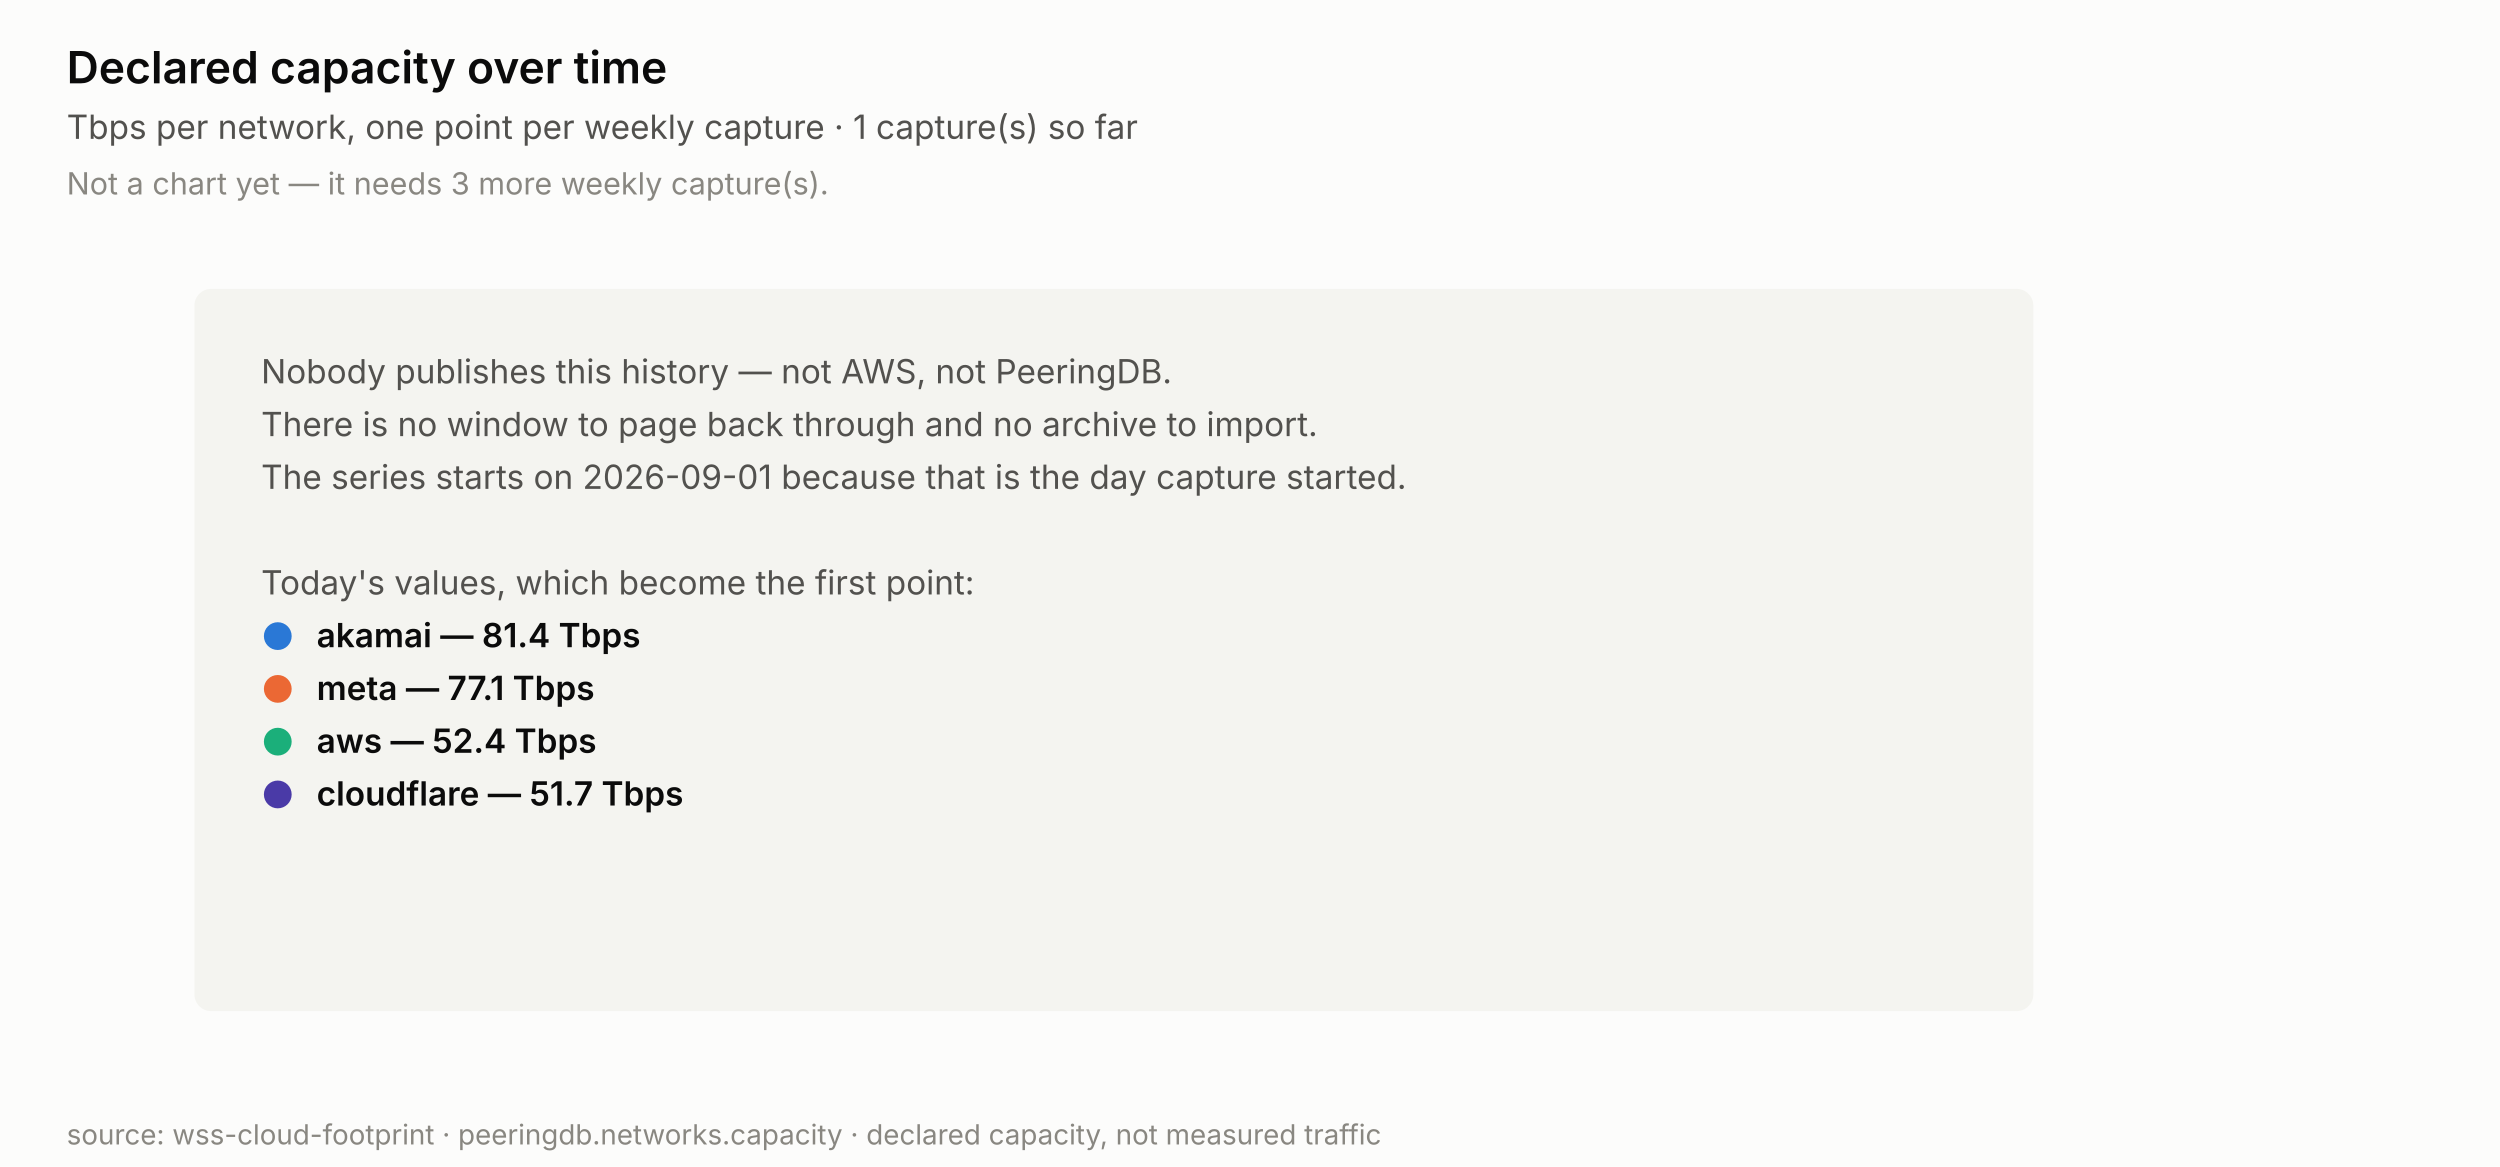
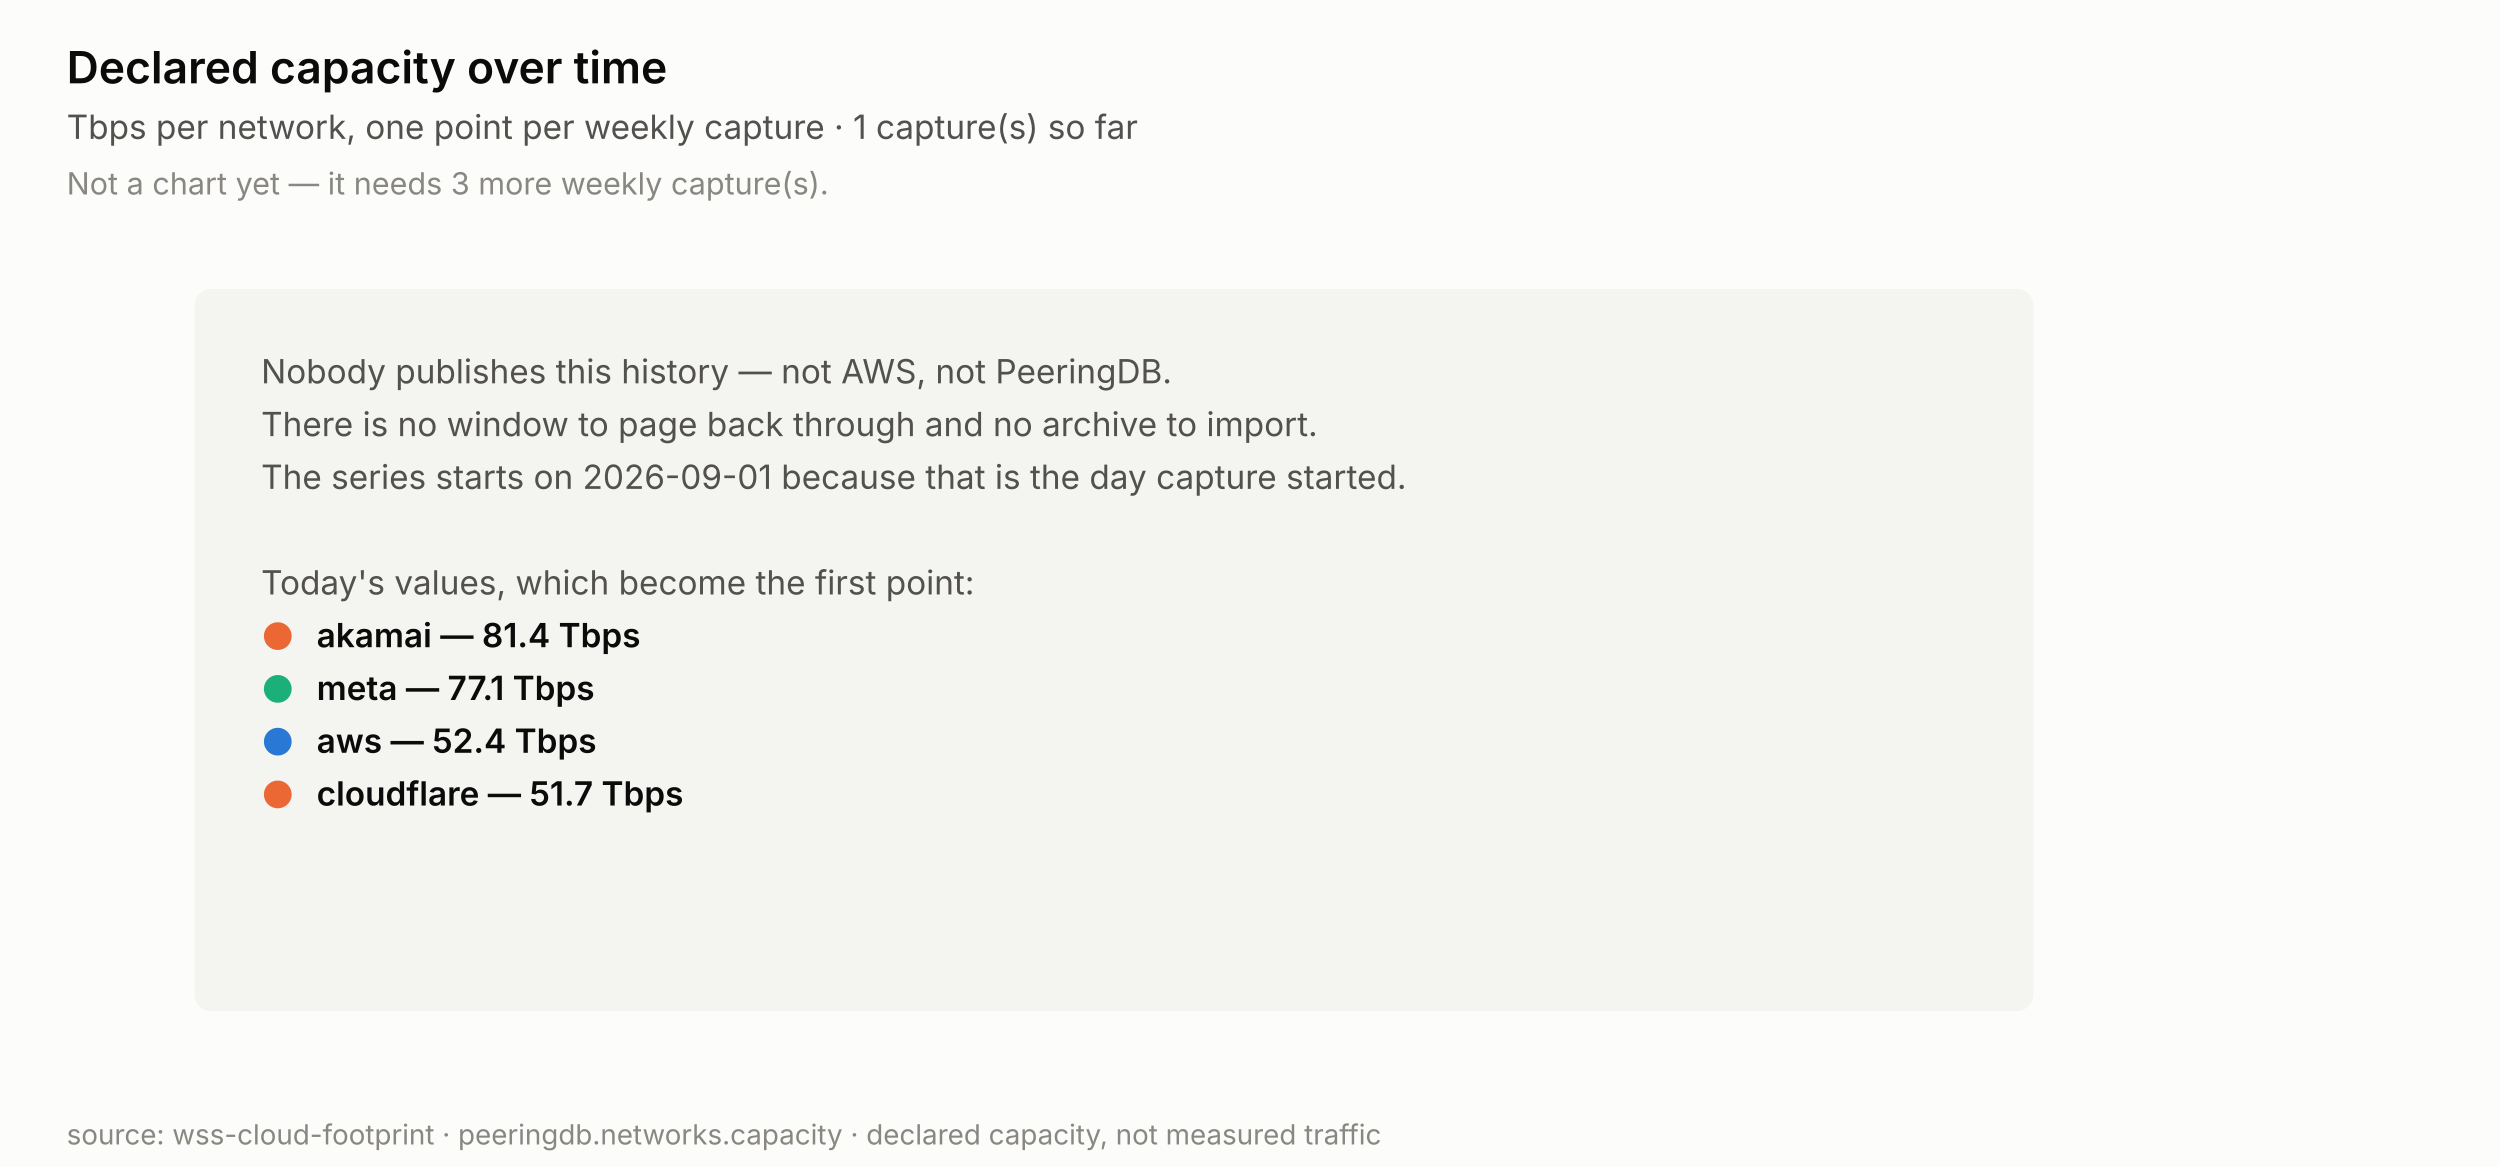
<svg xmlns="http://www.w3.org/2000/svg" width="900.0" height="420.0" viewBox="0 0 900.0 420.0" role="img" aria-label="Declared capacity over time">
  <rect width="900.0" height="420.0" fill="#fcfcfb" />
  <text x="24.0" y="30.0" font-family="system-ui, -apple-system, &quot;Segoe UI&quot;, sans-serif" font-size="16" fill="#0b0b0b" text-anchor="start" font-weight="600" style="">Declared capacity over time</text>
  <text x="24.0" y="50.0" font-family="system-ui, -apple-system, &quot;Segoe UI&quot;, sans-serif" font-size="12" fill="#52514e" text-anchor="start" font-weight="normal" style="">Tbps per network, one point per weekly capture · 1 capture(s) so far</text>
  <text x="24.0" y="70.0" font-family="system-ui, -apple-system, &quot;Segoe UI&quot;, sans-serif" font-size="11" fill="#898781" text-anchor="start" font-weight="normal" style="">Not a chart yet — it needs 3 more weekly capture(s).</text>
  <rect x="70.0" y="104.0" width="662.0" height="260.0" fill="#f4f4f0" rx="6" />
  <text x="94.0" y="138.0" font-family="system-ui, -apple-system, &quot;Segoe UI&quot;, sans-serif" font-size="12" fill="#52514e" text-anchor="start" font-weight="normal" style="">Nobody publishes this history — not AWS, not PeeringDB.</text>
  <text x="94.0" y="157.0" font-family="system-ui, -apple-system, &quot;Segoe UI&quot;, sans-serif" font-size="12" fill="#52514e" text-anchor="start" font-weight="normal" style="">There is no window to page back through and no archive to import.</text>
  <text x="94.0" y="176.0" font-family="system-ui, -apple-system, &quot;Segoe UI&quot;, sans-serif" font-size="12" fill="#52514e" text-anchor="start" font-weight="normal" style="">The series starts on 2026-09-01 because that is the day capture started.</text>
  <text x="94.0" y="195.0" font-family="system-ui, -apple-system, &quot;Segoe UI&quot;, sans-serif" font-size="12" fill="#52514e" text-anchor="start" font-weight="normal" style="" />
  <text x="94.0" y="214.0" font-family="system-ui, -apple-system, &quot;Segoe UI&quot;, sans-serif" font-size="12" fill="#52514e" text-anchor="start" font-weight="normal" style="">Today's values, which become the first point:</text>
-   <circle cx="100.0" cy="229.0" r="5" fill="#2a78d6" />
+   <circle cx="100.0" cy="229.0" r="5" fill="#eb6834" />
  <text x="114.0" y="233.0" font-family="system-ui, -apple-system, &quot;Segoe UI&quot;, sans-serif" font-size="12" fill="#0b0b0b" text-anchor="start" font-weight="600" style="">akamai — 81.4 Tbps</text>
-   <circle cx="100.0" cy="248.0" r="5" fill="#eb6834" />
+   <circle cx="100.0" cy="248.0" r="5" fill="#1baf7a" />
  <text x="114.0" y="252.0" font-family="system-ui, -apple-system, &quot;Segoe UI&quot;, sans-serif" font-size="12" fill="#0b0b0b" text-anchor="start" font-weight="600" style="">meta — 77.1 Tbps</text>
-   <circle cx="100.0" cy="267.0" r="5" fill="#1baf7a" />
+   <circle cx="100.0" cy="267.0" r="5" fill="#2a78d6" />
  <text x="114.0" y="271.0" font-family="system-ui, -apple-system, &quot;Segoe UI&quot;, sans-serif" font-size="12" fill="#0b0b0b" text-anchor="start" font-weight="600" style="">aws — 52.4 Tbps</text>
-   <circle cx="100.0" cy="286.0" r="5" fill="#4a3aa7" />
+   <circle cx="100.0" cy="286.0" r="5" fill="#eb6834" />
  <text x="114.0" y="290.0" font-family="system-ui, -apple-system, &quot;Segoe UI&quot;, sans-serif" font-size="12" fill="#0b0b0b" text-anchor="start" font-weight="600" style="">cloudflare — 51.7 Tbps</text>
  <text x="24.0" y="412.0" font-family="system-ui, -apple-system, &quot;Segoe UI&quot;, sans-serif" font-size="10" fill="#898781" text-anchor="start" font-weight="normal" style="">source: wss-cloud-footprint · peeringdb.networks.capacity · declared capacity, not measured traffic</text>
</svg>
